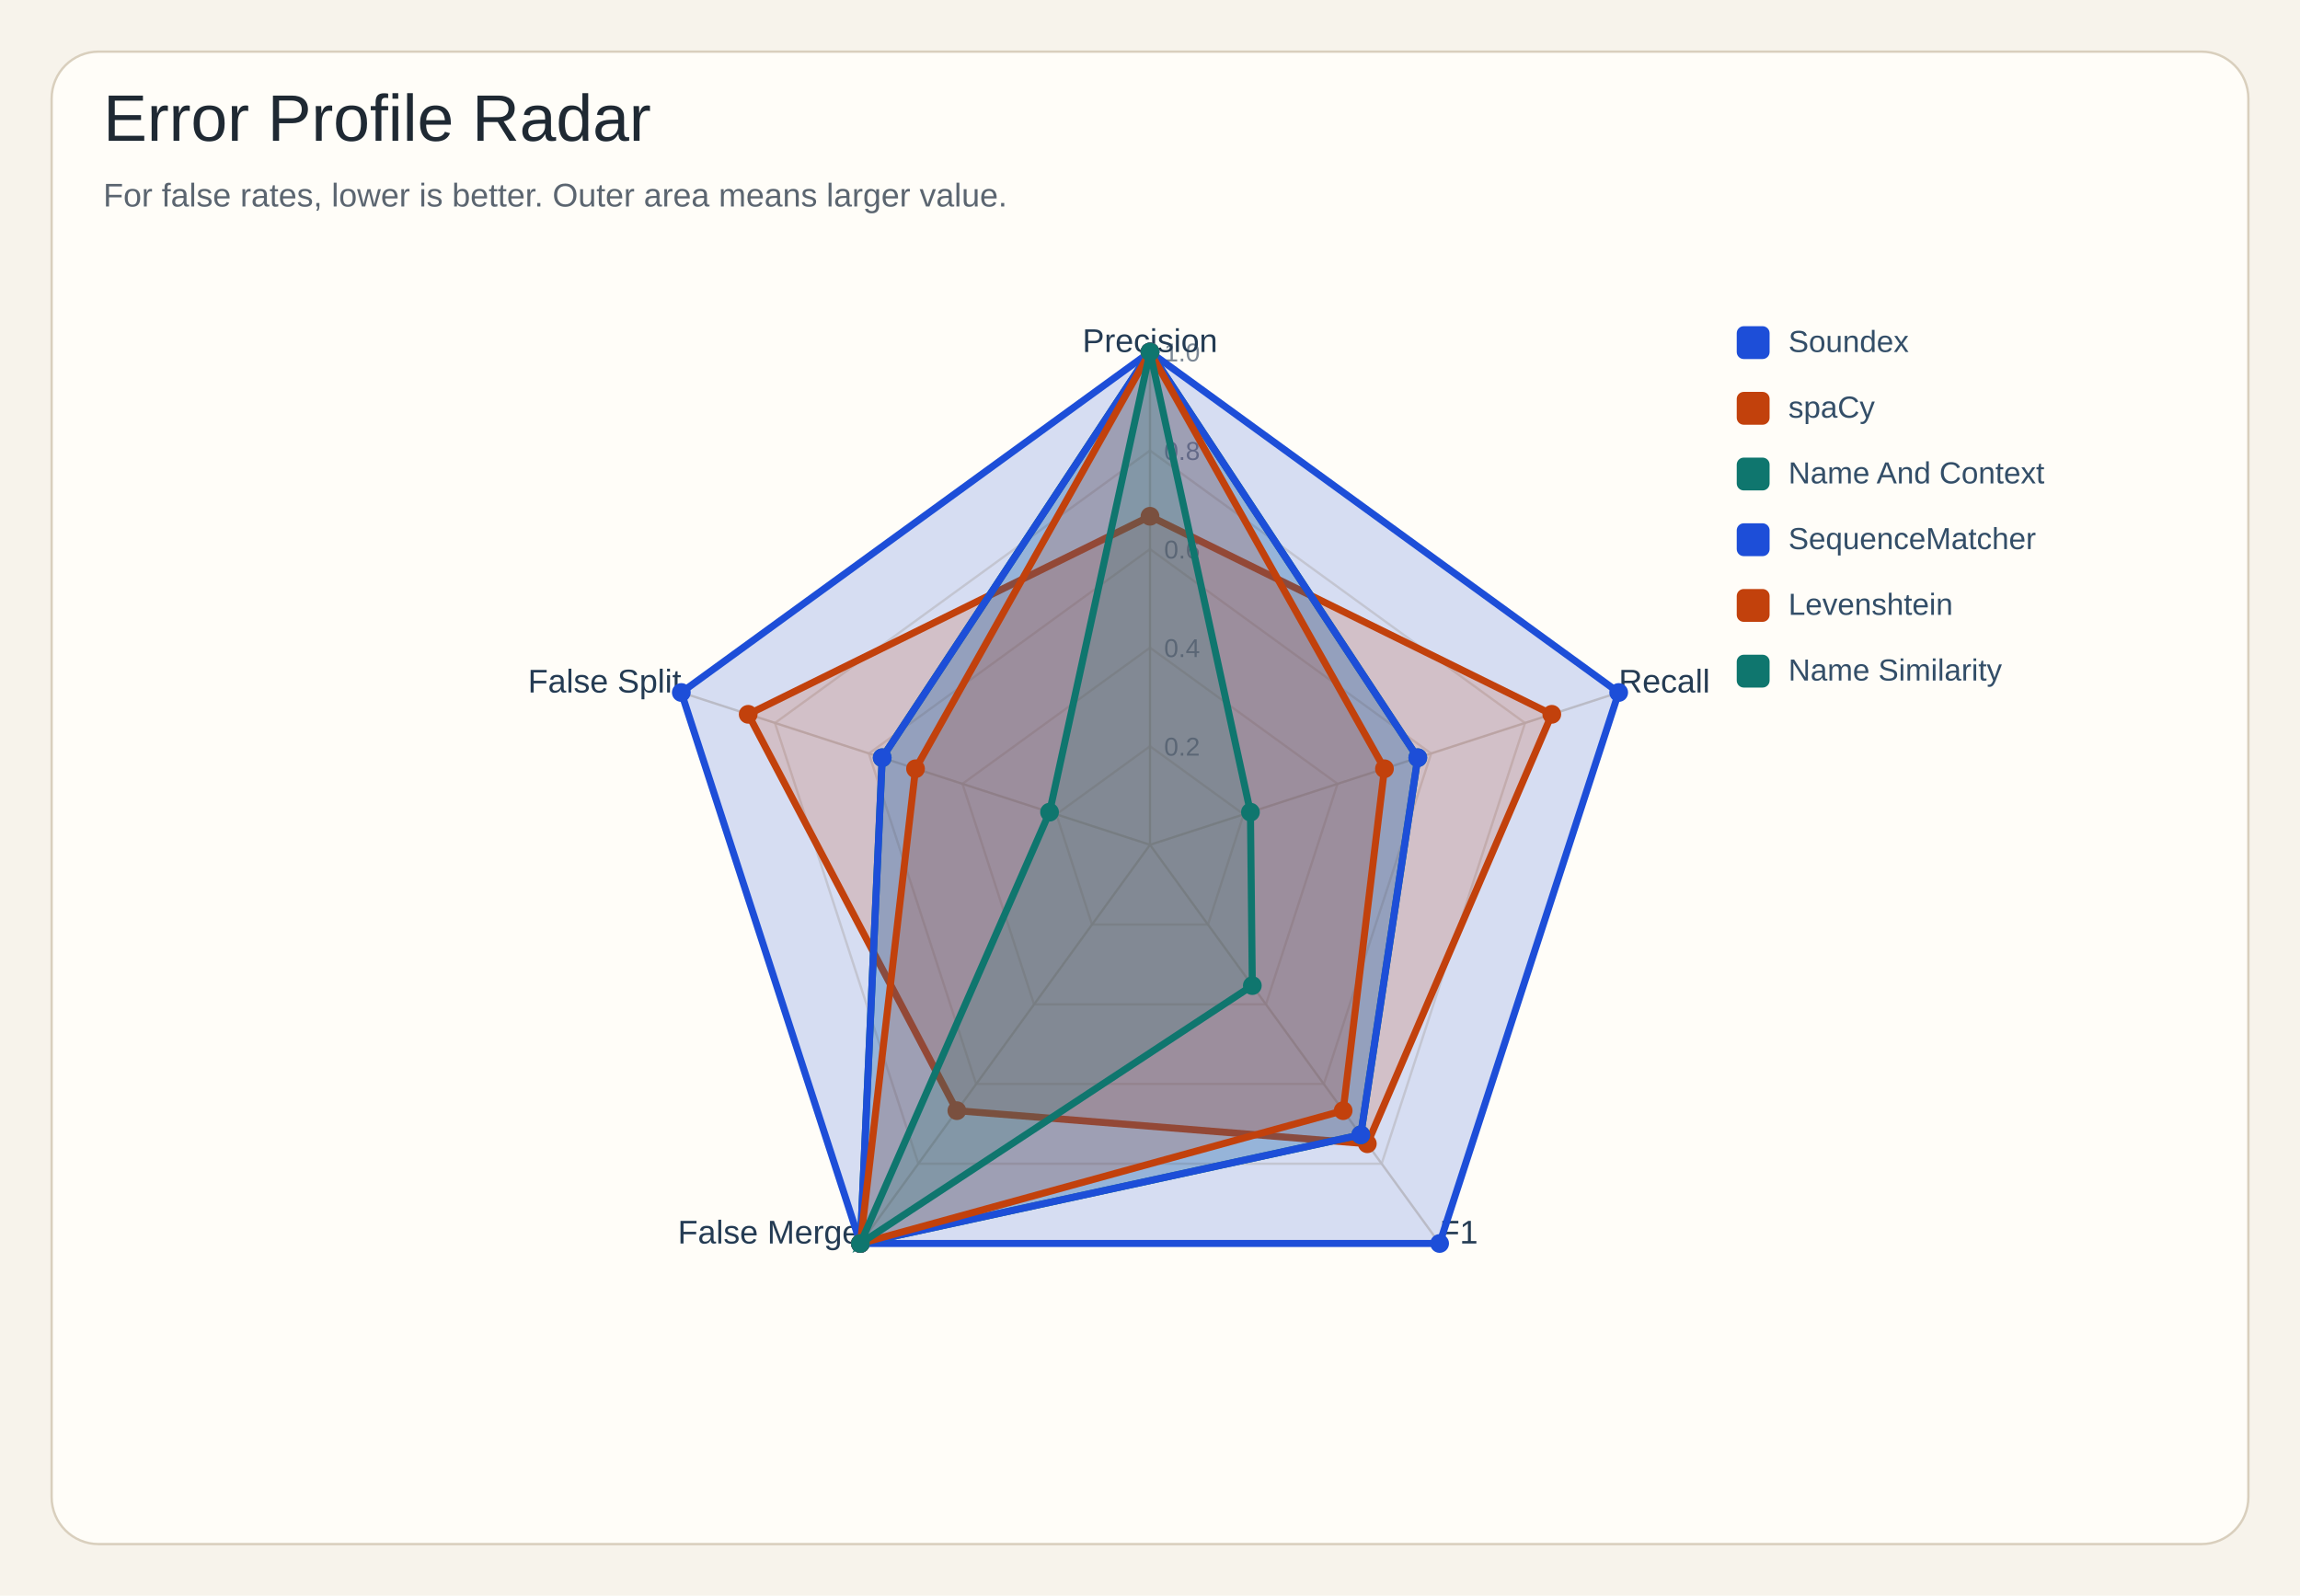
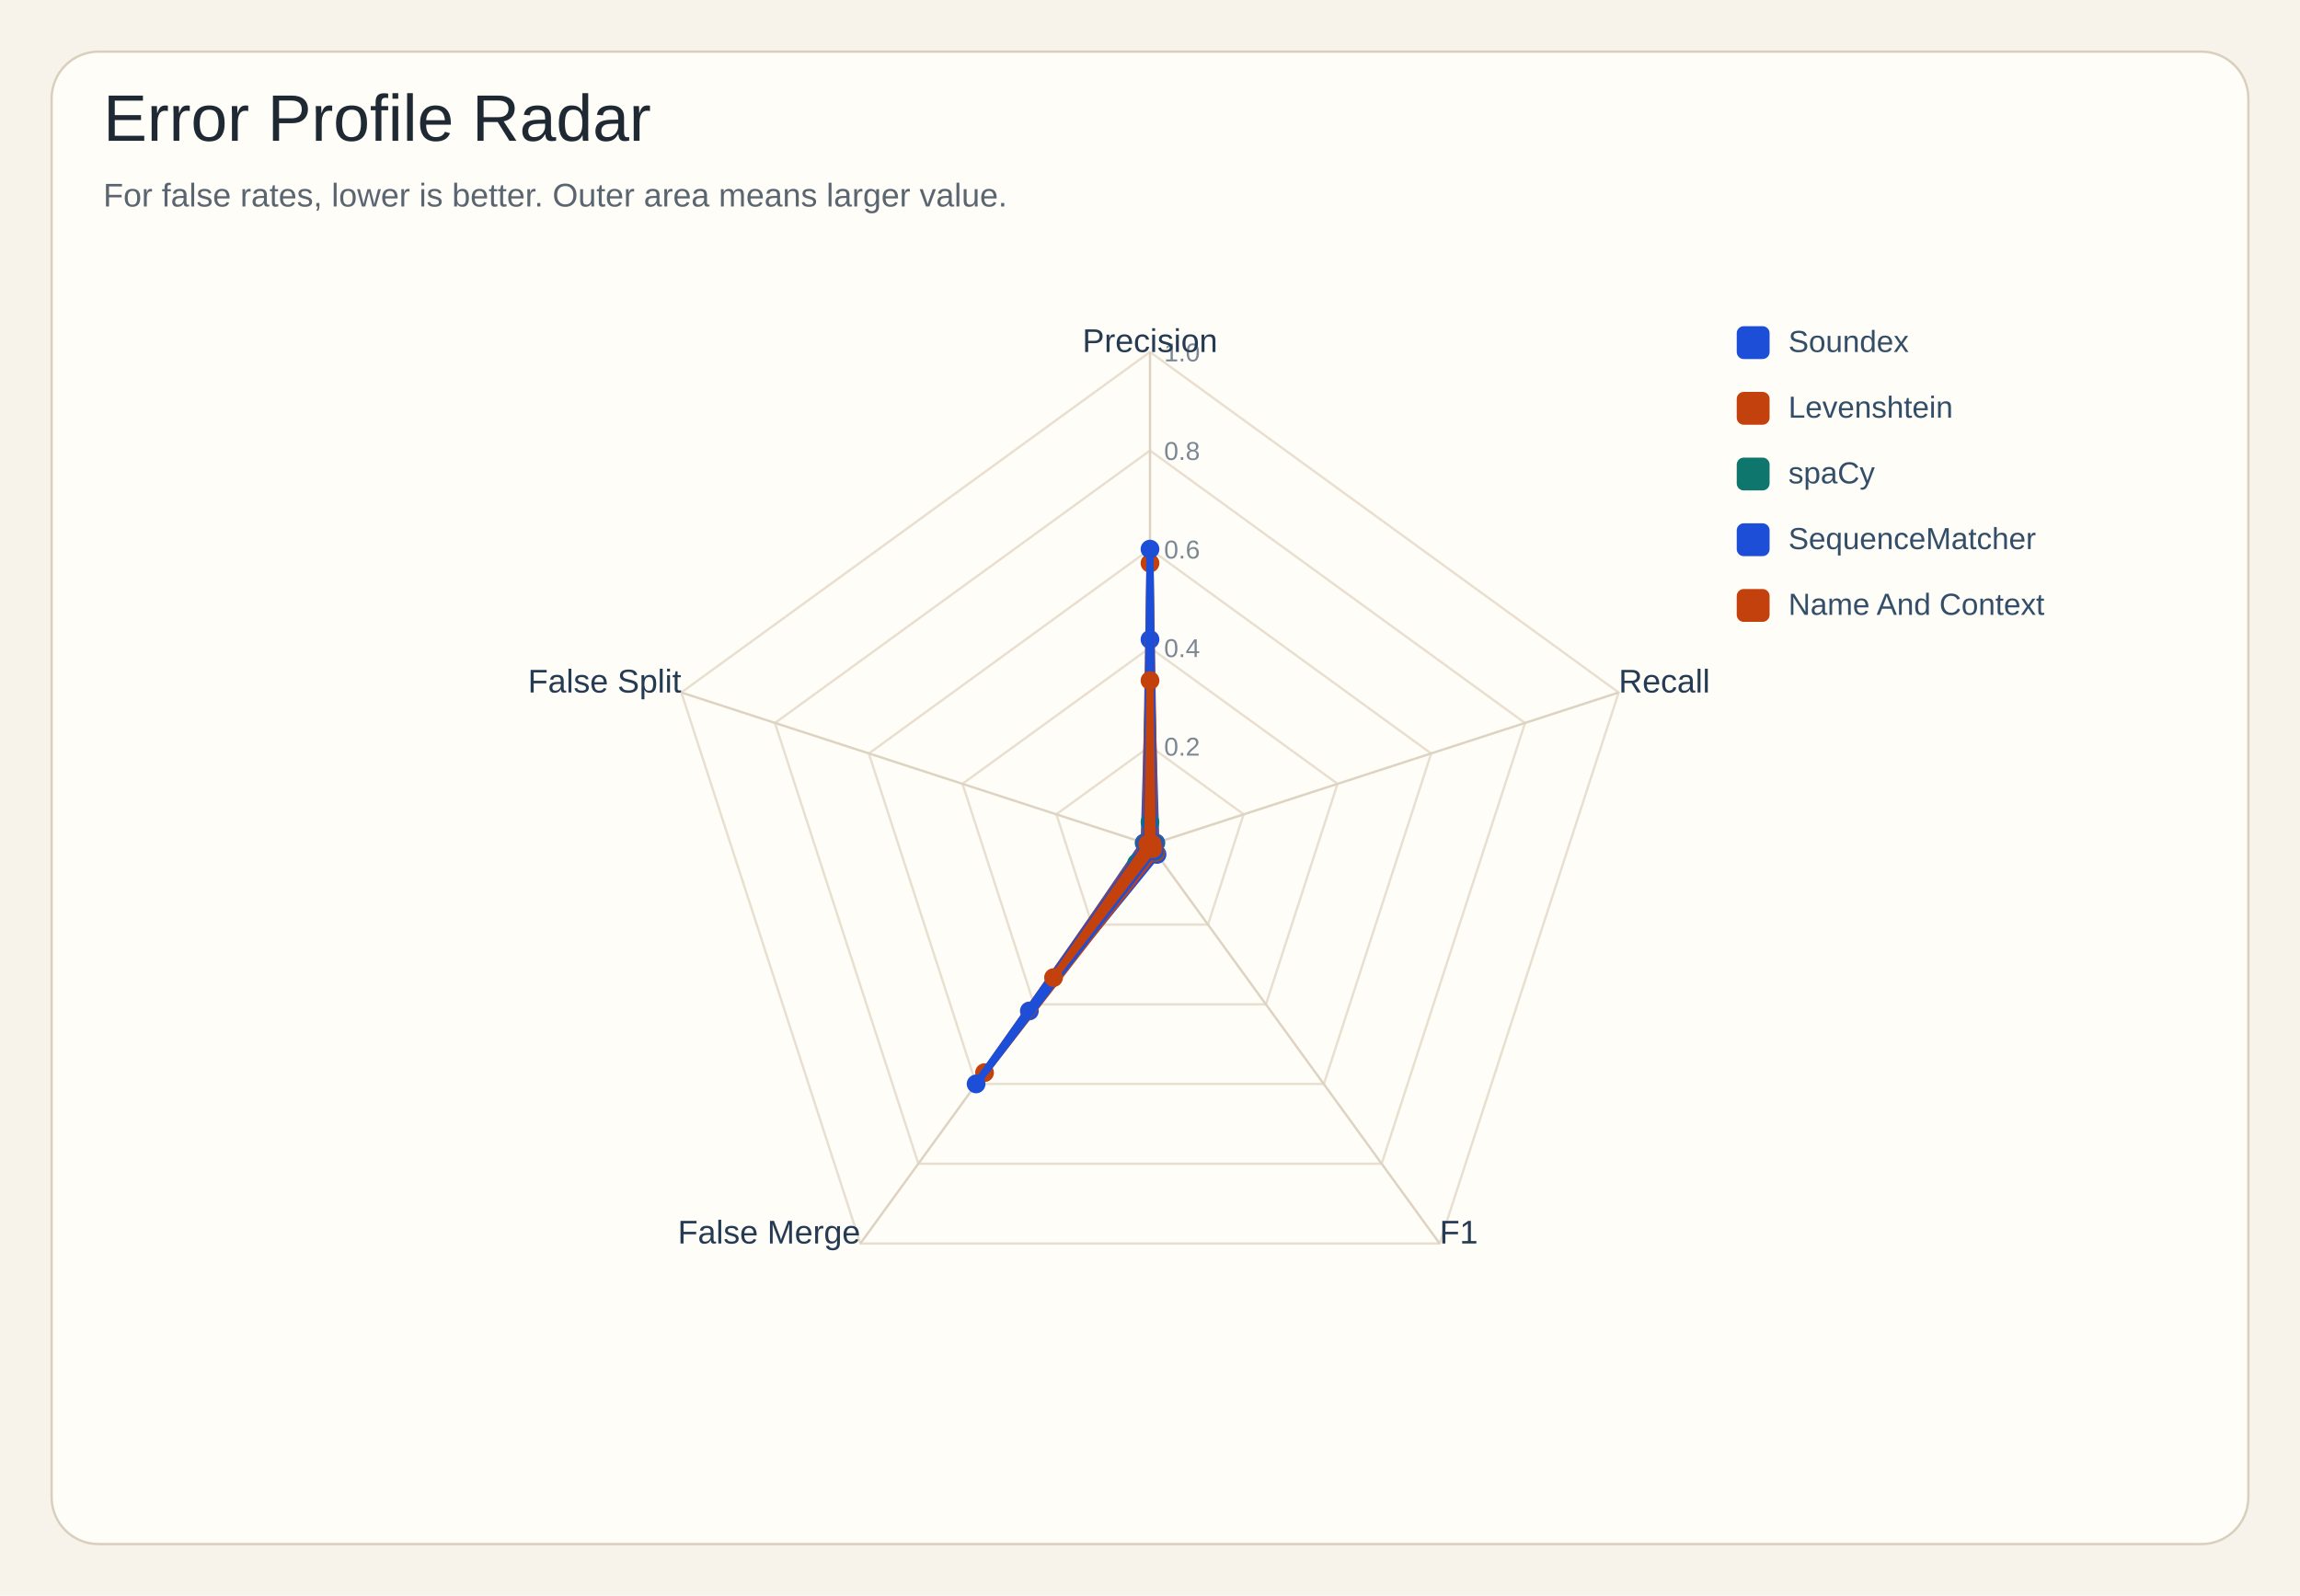
<svg xmlns="http://www.w3.org/2000/svg" width="980" height="680" viewBox="0 0 980 680" role="img">
  <rect width="100%" height="100%" fill="#f7f3eb" />
  <rect x="22" y="22" width="936" height="636" rx="20" fill="#fffdf8" stroke="#d9cfbd" />
  <text x="44" y="60" font-size="28" font-family="Segoe UI, Arial, sans-serif" fill="#1f2933">Error Profile Radar</text>
  <text x="44" y="88" font-size="14" font-family="Segoe UI, Arial, sans-serif" fill="#5b6570">For false rates, lower is better. Outer area means larger value.</text>
  <polygon points="490.0,318.0 529.9,347.0 514.7,394.0 465.3,394.0 450.1,347.0" fill="none" stroke="#e8dfd0" stroke-width="1" />
  <text x="496" y="322.0" font-size="11" font-family="Segoe UI, Arial, sans-serif" fill="#7b8794">0.2</text>
  <polygon points="490.0,276.0 569.9,334.0 539.4,428.0 440.6,428.0 410.1,334.0" fill="none" stroke="#e8dfd0" stroke-width="1" />
  <text x="496" y="280.0" font-size="11" font-family="Segoe UI, Arial, sans-serif" fill="#7b8794">0.4</text>
  <polygon points="490.0,234.0 609.8,321.1 564.1,461.9 415.9,461.9 370.2,321.1" fill="none" stroke="#e8dfd0" stroke-width="1" />
  <text x="496" y="238.0" font-size="11" font-family="Segoe UI, Arial, sans-serif" fill="#7b8794">0.6</text>
  <polygon points="490.0,192.0 649.8,308.1 588.7,495.9 391.3,495.9 330.2,308.1" fill="none" stroke="#e8dfd0" stroke-width="1" />
  <text x="496" y="196.0" font-size="11" font-family="Segoe UI, Arial, sans-serif" fill="#7b8794">0.8</text>
  <polygon points="490.0,150.0 689.7,295.1 613.4,529.9 366.6,529.9 290.3,295.1" fill="none" stroke="#e8dfd0" stroke-width="1" />
  <text x="496" y="154.0" font-size="11" font-family="Segoe UI, Arial, sans-serif" fill="#7b8794">1.0</text>
  <line x1="490" y1="360" x2="490.0" y2="150.0" stroke="#ddd3c2" />
  <text x="490.0" y="150.0" text-anchor="middle" font-size="14" font-family="Segoe UI, Arial, sans-serif" fill="#243b53">Precision</text>
  <line x1="490" y1="360" x2="689.7" y2="295.1" stroke="#ddd3c2" />
  <text x="689.7" y="295.1" text-anchor="start" font-size="14" font-family="Segoe UI, Arial, sans-serif" fill="#243b53">Recall</text>
  <line x1="490" y1="360" x2="613.4" y2="529.9" stroke="#ddd3c2" />
  <text x="613.4" y="529.9" text-anchor="start" font-size="14" font-family="Segoe UI, Arial, sans-serif" fill="#243b53">F1</text>
  <line x1="490" y1="360" x2="366.6" y2="529.9" stroke="#ddd3c2" />
  <text x="366.6" y="529.9" text-anchor="end" font-size="14" font-family="Segoe UI, Arial, sans-serif" fill="#243b53">False Merge</text>
  <line x1="490" y1="360" x2="290.3" y2="295.1" stroke="#ddd3c2" />
  <text x="290.3" y="295.1" text-anchor="end" font-size="14" font-family="Segoe UI, Arial, sans-serif" fill="#243b53">False Split</text>
-   <polygon points="490.0,150.0 689.7,295.1 613.4,529.9 366.6,529.9 290.3,295.1" fill="#1d4ed8" fill-opacity="0.18" stroke="#1d4ed8" stroke-width="3" />
-   <circle cx="490.0" cy="150.0" r="4" fill="#1d4ed8" />
-   <circle cx="689.7" cy="295.1" r="4" fill="#1d4ed8" />
-   <circle cx="613.4" cy="529.9" r="4" fill="#1d4ed8" />
-   <circle cx="366.6" cy="529.9" r="4" fill="#1d4ed8" />
-   <circle cx="290.3" cy="295.1" r="4" fill="#1d4ed8" />
-   <polygon points="490.0,220.0 661.2,304.4 582.6,487.4 407.7,473.3 318.8,304.4" fill="#c2410c" fill-opacity="0.18" stroke="#c2410c" stroke-width="3" />
-   <circle cx="490.0" cy="220.0" r="4" fill="#c2410c" />
-   <circle cx="661.2" cy="304.4" r="4" fill="#c2410c" />
-   <circle cx="582.6" cy="487.4" r="4" fill="#c2410c" />
-   <circle cx="407.7" cy="473.3" r="4" fill="#c2410c" />
-   <circle cx="318.8" cy="304.4" r="4" fill="#c2410c" />
-   <polygon points="490.0,150.0 604.1,322.9 579.8,483.6 366.6,529.9 375.9,322.9" fill="#0f766e" fill-opacity="0.18" stroke="#0f766e" stroke-width="3" />
-   <circle cx="490.0" cy="150.0" r="4" fill="#0f766e" />
-   <circle cx="604.1" cy="322.9" r="4" fill="#0f766e" />
-   <circle cx="579.8" cy="483.6" r="4" fill="#0f766e" />
-   <circle cx="366.6" cy="529.9" r="4" fill="#0f766e" />
-   <circle cx="375.9" cy="322.9" r="4" fill="#0f766e" />
-   <polygon points="490.0,150.0 604.1,322.9 579.8,483.6 366.6,529.9 375.9,322.9" fill="#1d4ed8" fill-opacity="0.18" stroke="#1d4ed8" stroke-width="3" />
-   <circle cx="490.0" cy="150.0" r="4" fill="#1d4ed8" />
-   <circle cx="604.1" cy="322.9" r="4" fill="#1d4ed8" />
-   <circle cx="579.8" cy="483.6" r="4" fill="#1d4ed8" />
-   <circle cx="366.6" cy="529.9" r="4" fill="#1d4ed8" />
-   <circle cx="375.9" cy="322.9" r="4" fill="#1d4ed8" />
-   <polygon points="490.0,150.0 589.9,327.6 572.3,473.3 366.6,529.9 390.1,327.6" fill="#c2410c" fill-opacity="0.18" stroke="#c2410c" stroke-width="3" />
-   <circle cx="490.0" cy="150.0" r="4" fill="#c2410c" />
-   <circle cx="589.9" cy="327.6" r="4" fill="#c2410c" />
-   <circle cx="572.3" cy="473.3" r="4" fill="#c2410c" />
-   <circle cx="366.6" cy="529.9" r="4" fill="#c2410c" />
-   <circle cx="390.1" cy="327.6" r="4" fill="#c2410c" />
-   <polygon points="490.0,150.0 532.8,346.1 533.6,420.0 366.6,529.9 447.2,346.1" fill="#0f766e" fill-opacity="0.18" stroke="#0f766e" stroke-width="3" />
-   <circle cx="490.0" cy="150.0" r="4" fill="#0f766e" />
-   <circle cx="532.8" cy="346.1" r="4" fill="#0f766e" />
-   <circle cx="533.6" cy="420.0" r="4" fill="#0f766e" />
-   <circle cx="366.6" cy="529.9" r="4" fill="#0f766e" />
-   <circle cx="447.2" cy="346.1" r="4" fill="#0f766e" />
+   <polygon points="490.0,272.5 492.5,359.2 493.0,364.1 438.6,430.8 487.5,359.2" fill="#1d4ed8" fill-opacity="0.18" stroke="#1d4ed8" stroke-width="3" />
+   <circle cx="490.0" cy="272.5" r="4" fill="#1d4ed8" />
+   <circle cx="492.5" cy="359.2" r="4" fill="#1d4ed8" />
+   <circle cx="493.0" cy="364.1" r="4" fill="#1d4ed8" />
+   <circle cx="438.6" cy="430.8" r="4" fill="#1d4ed8" />
+   <circle cx="487.5" cy="359.2" r="4" fill="#1d4ed8" />
+   <polygon points="490.0,240.0 492.0,359.4 492.4,363.3 419.5,457.1 488.0,359.4" fill="#c2410c" fill-opacity="0.18" stroke="#c2410c" stroke-width="3" />
+   <circle cx="490.0" cy="240.0" r="4" fill="#c2410c" />
+   <circle cx="492.0" cy="359.4" r="4" fill="#c2410c" />
+   <circle cx="492.4" cy="363.3" r="4" fill="#c2410c" />
+   <circle cx="419.5" cy="457.1" r="4" fill="#c2410c" />
+   <circle cx="488.0" cy="359.4" r="4" fill="#c2410c" />
+   <polygon points="490.0,350.3 492.0,359.4 492.0,362.8 484.3,367.8 488.0,359.4" fill="#0f766e" fill-opacity="0.18" stroke="#0f766e" stroke-width="3" />
+   <circle cx="490.0" cy="350.3" r="4" fill="#0f766e" />
+   <circle cx="492.0" cy="359.4" r="4" fill="#0f766e" />
+   <circle cx="492.0" cy="362.8" r="4" fill="#0f766e" />
+   <circle cx="484.3" cy="367.8" r="4" fill="#0f766e" />
+   <circle cx="488.0" cy="359.4" r="4" fill="#0f766e" />
+   <polygon points="490.0,234.0 491.5,359.5 491.8,362.5 415.9,461.9 488.5,359.5" fill="#1d4ed8" fill-opacity="0.18" stroke="#1d4ed8" stroke-width="3" />
+   <circle cx="490.0" cy="234.0" r="4" fill="#1d4ed8" />
+   <circle cx="491.5" cy="359.5" r="4" fill="#1d4ed8" />
+   <circle cx="491.8" cy="362.5" r="4" fill="#1d4ed8" />
+   <circle cx="415.9" cy="461.9" r="4" fill="#1d4ed8" />
+   <circle cx="488.5" cy="359.5" r="4" fill="#1d4ed8" />
+   <polygon points="490.0,290.0 491.0,359.7 491.2,361.7 448.9,416.6 489.0,359.7" fill="#c2410c" fill-opacity="0.18" stroke="#c2410c" stroke-width="3" />
+   <circle cx="490.0" cy="290.0" r="4" fill="#c2410c" />
+   <circle cx="491.0" cy="359.7" r="4" fill="#c2410c" />
+   <circle cx="491.2" cy="361.7" r="4" fill="#c2410c" />
+   <circle cx="448.9" cy="416.6" r="4" fill="#c2410c" />
+   <circle cx="489.0" cy="359.7" r="4" fill="#c2410c" />
  <rect x="740" y="139" width="14" height="14" rx="3" fill="#1d4ed8" />
  <text x="762" y="150" font-size="13" font-family="Segoe UI, Arial, sans-serif" fill="#334e68">Soundex</text>
  <rect x="740" y="167" width="14" height="14" rx="3" fill="#c2410c" />
-   <text x="762" y="178" font-size="13" font-family="Segoe UI, Arial, sans-serif" fill="#334e68">spaCy</text>
+   <text x="762" y="178" font-size="13" font-family="Segoe UI, Arial, sans-serif" fill="#334e68">Levenshtein</text>
  <rect x="740" y="195" width="14" height="14" rx="3" fill="#0f766e" />
-   <text x="762" y="206" font-size="13" font-family="Segoe UI, Arial, sans-serif" fill="#334e68">Name And Context</text>
+   <text x="762" y="206" font-size="13" font-family="Segoe UI, Arial, sans-serif" fill="#334e68">spaCy</text>
  <rect x="740" y="223" width="14" height="14" rx="3" fill="#1d4ed8" />
  <text x="762" y="234" font-size="13" font-family="Segoe UI, Arial, sans-serif" fill="#334e68">SequenceMatcher</text>
  <rect x="740" y="251" width="14" height="14" rx="3" fill="#c2410c" />
-   <text x="762" y="262" font-size="13" font-family="Segoe UI, Arial, sans-serif" fill="#334e68">Levenshtein</text>
-   <rect x="740" y="279" width="14" height="14" rx="3" fill="#0f766e" />
-   <text x="762" y="290" font-size="13" font-family="Segoe UI, Arial, sans-serif" fill="#334e68">Name Similarity</text>
+   <text x="762" y="262" font-size="13" font-family="Segoe UI, Arial, sans-serif" fill="#334e68">Name And Context</text>
</svg>
